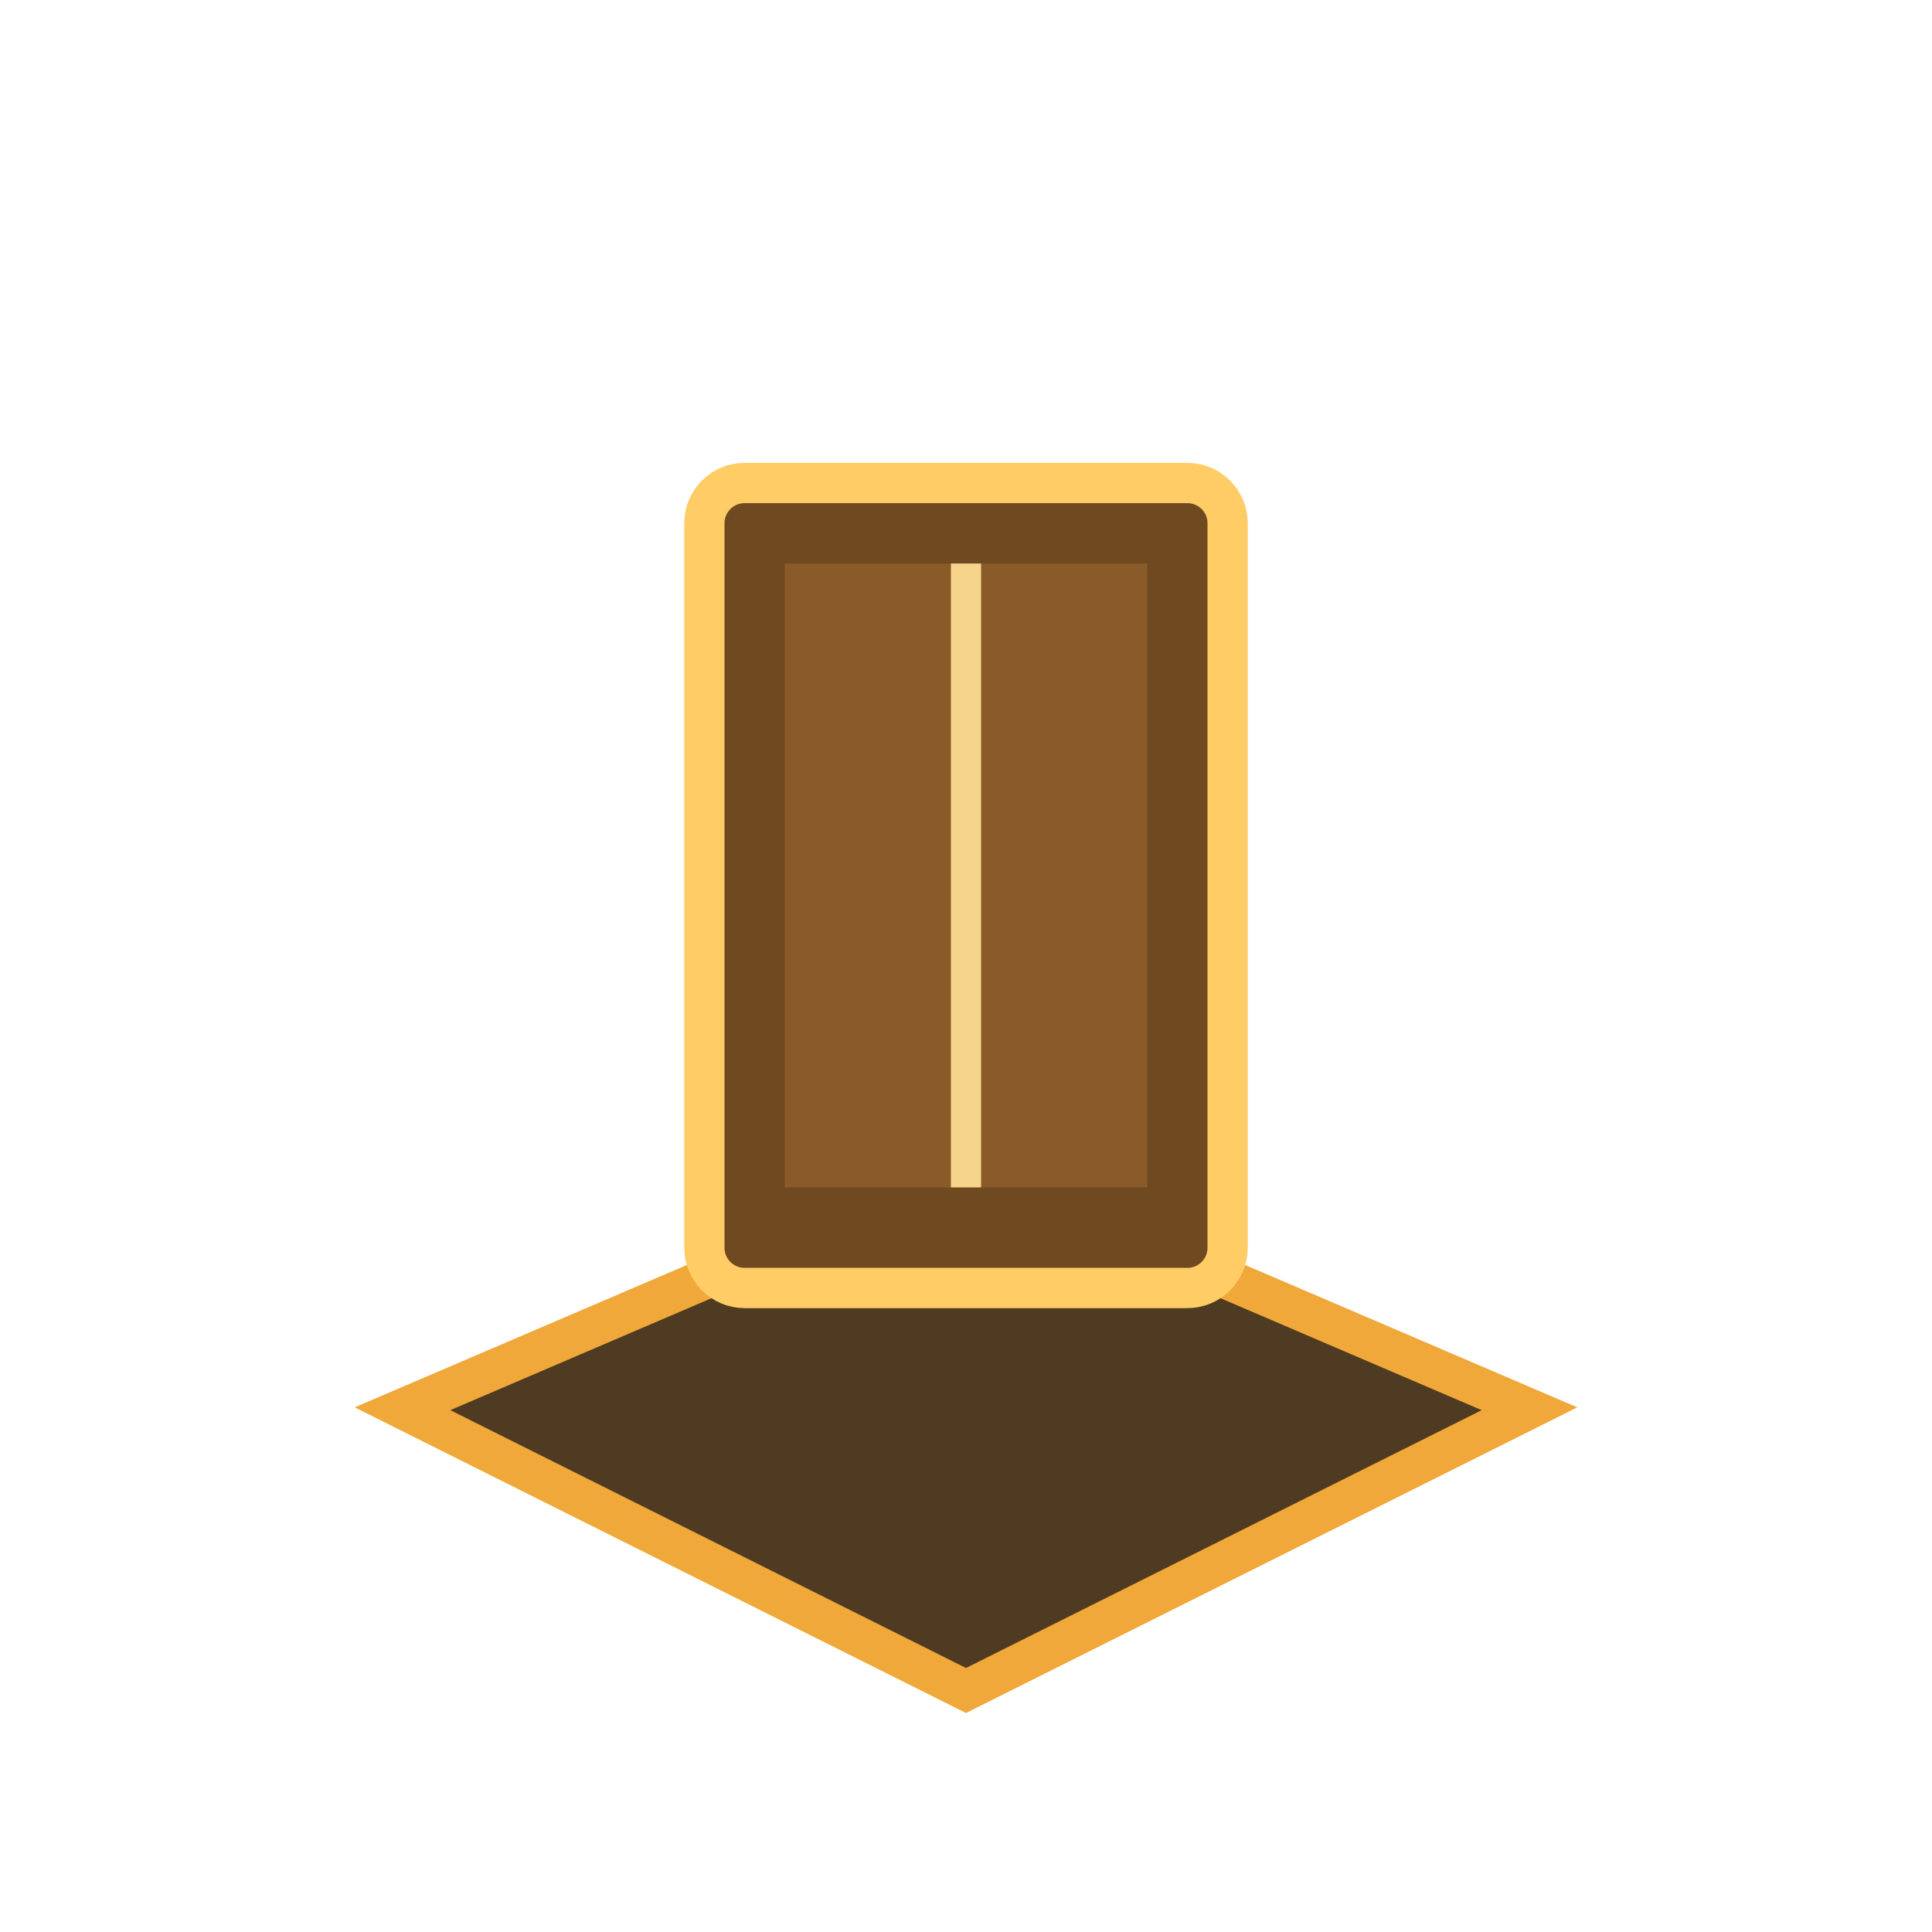
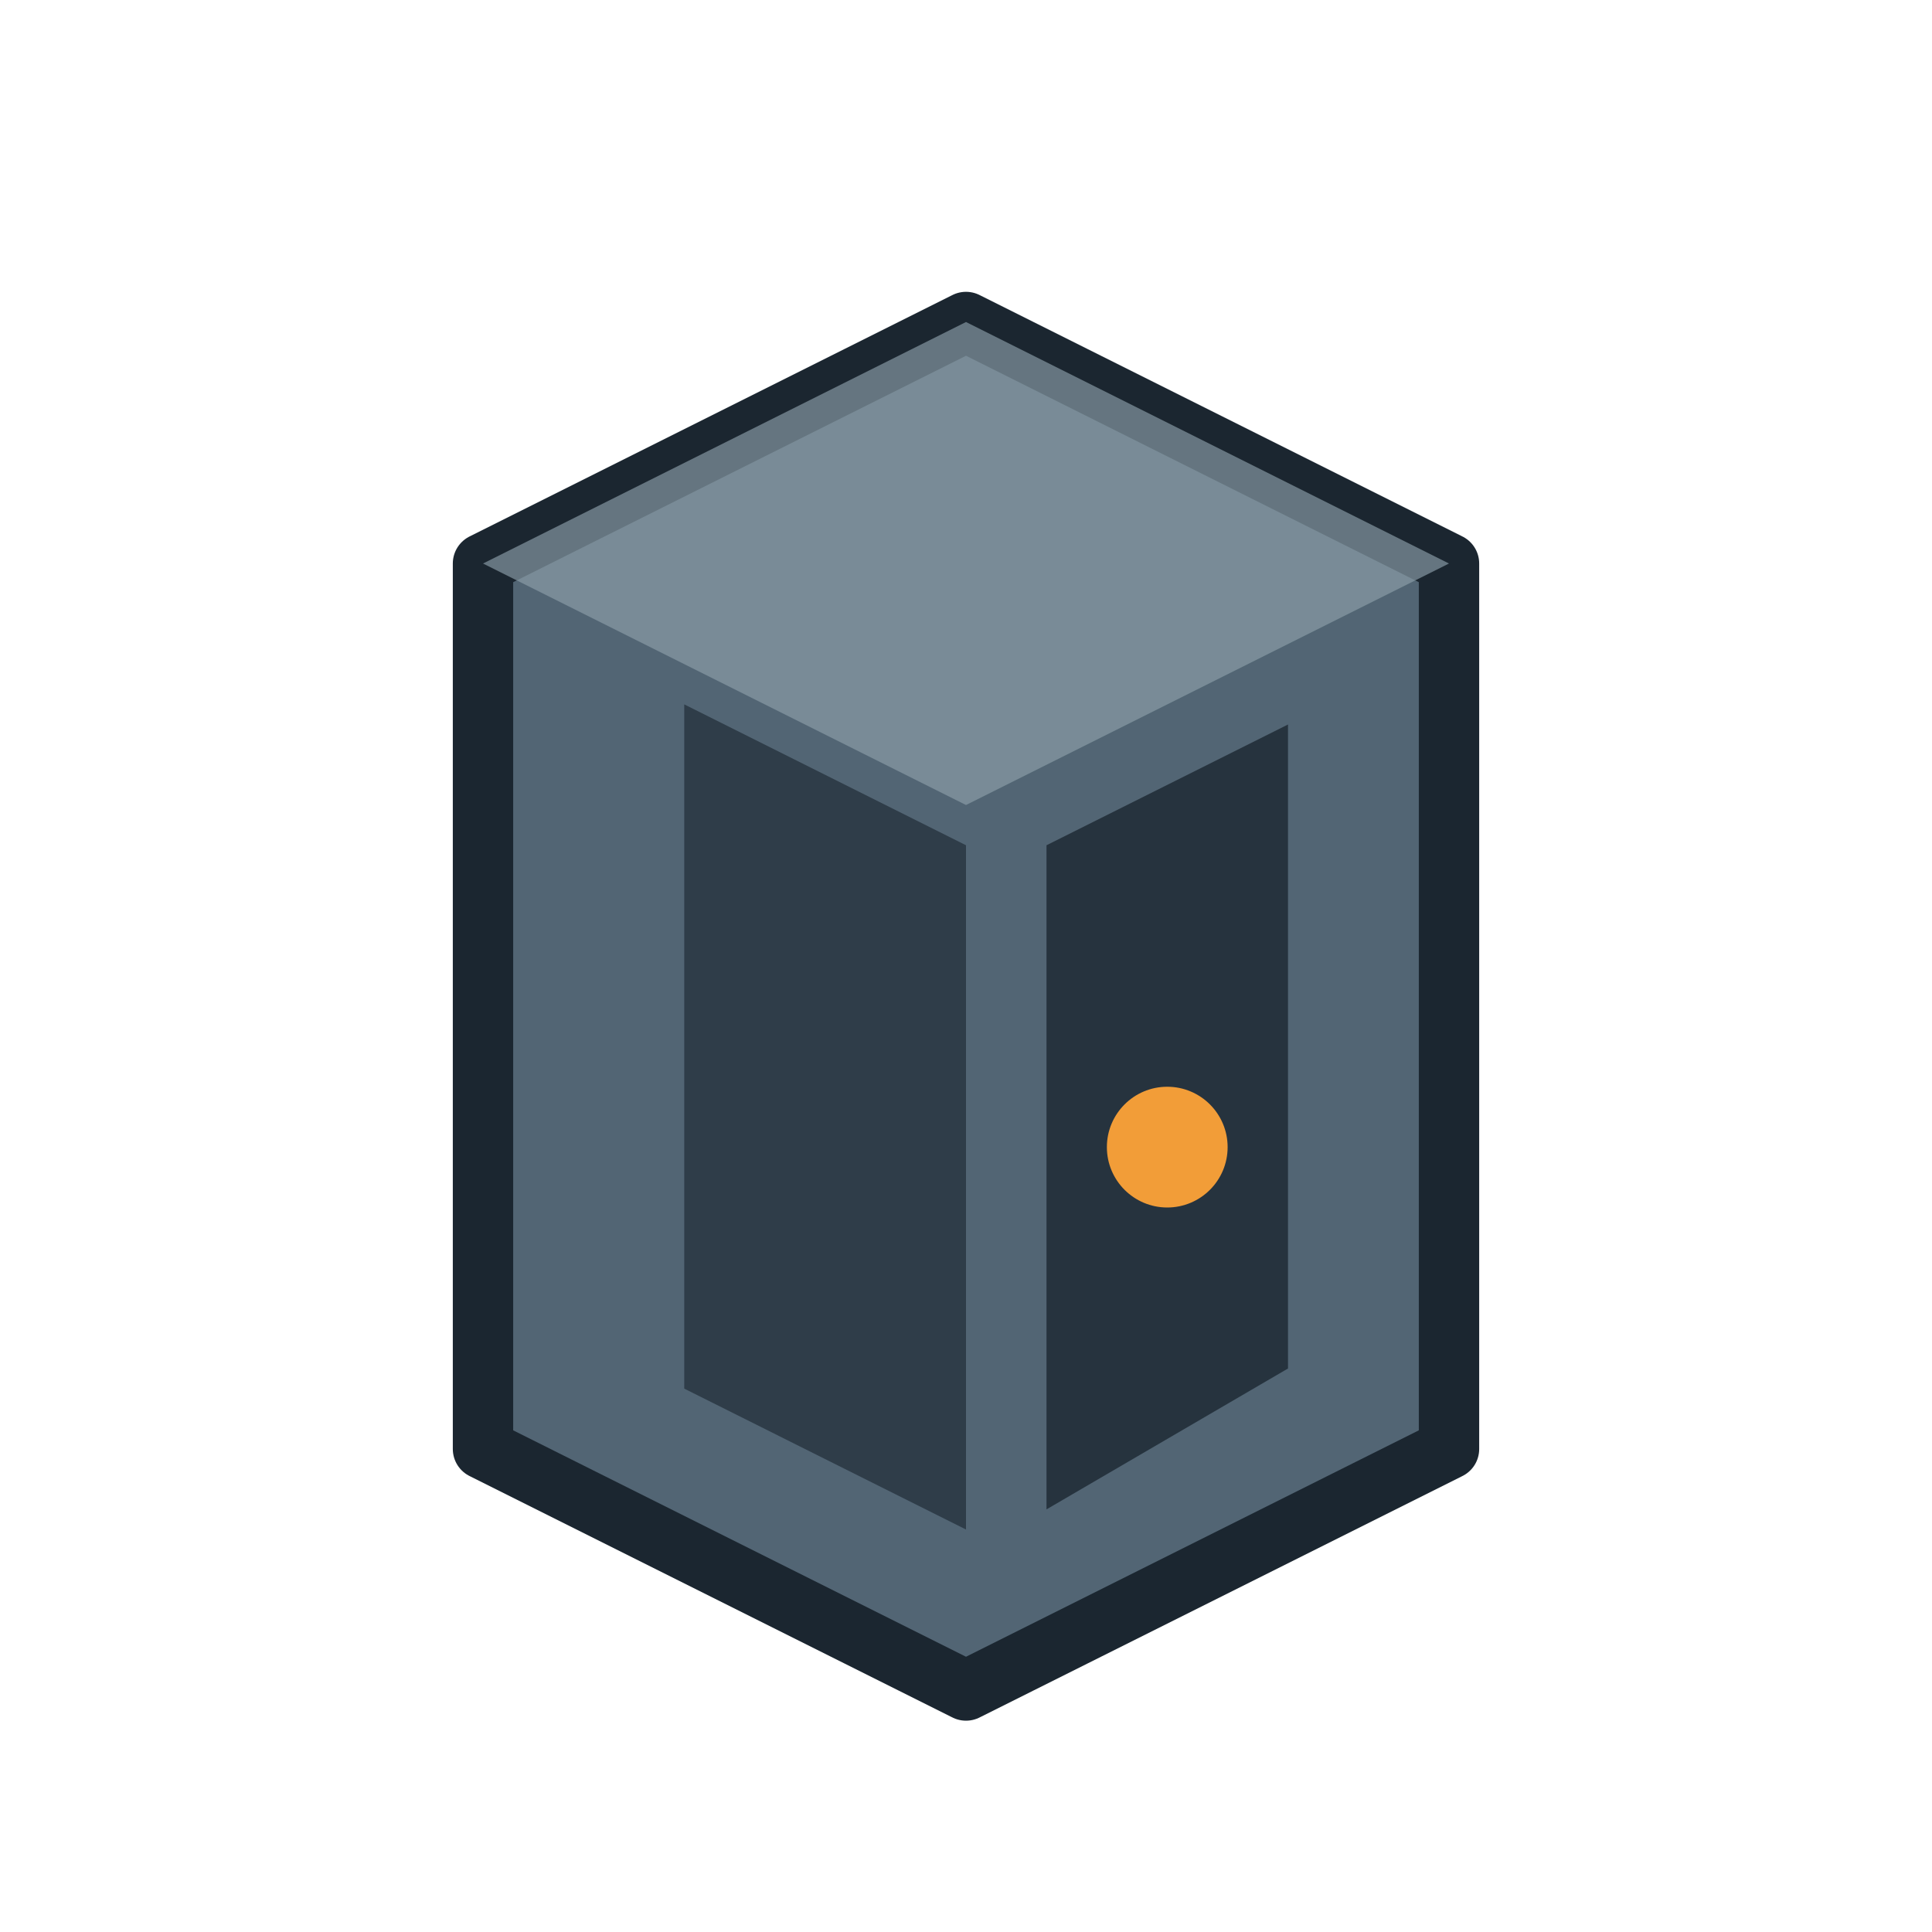
- <svg xmlns="http://www.w3.org/2000/svg" viewBox="0 0 96 96" width="96" height="96">
-   <polygon points="48,58 76,70 48,84 20,70" fill="#4f3b22" stroke="#f0a83a" stroke-width="2" />
-   <rect x="35" y="24" width="26" height="40" rx="2" fill="#6f4a21" stroke="#ffcc66" stroke-width="2" />
-   <rect x="39" y="28" width="18" height="31" fill="#8a5b28" />
-   <line x1="48" y1="28" x2="48" y2="59" stroke="#f6d48b" stroke-width="1.5" />
+ <svg xmlns="http://www.w3.org/2000/svg" viewBox="0 0 96 96" width="96" height="96" fill="none">
+   <g stroke-linejoin="round" stroke-linecap="round">
+     <path d="M24 72 L48 84 L72 72 L72 28 L48 16 L24 28 Z" fill="#526574" stroke="#1b2630" stroke-width="3" />
+     <path d="M48 16 L72 28 L48 40 L24 28 Z" fill="#8ea0aa" opacity="0.65" />
+     <path d="M34 35 L48 42 L48 76 L34 69 Z" fill="#2f3d49" />
+     <path d="M52 42 L64 36 L64 68 L52 75 Z" fill="#26333e" />
+     <circle cx="58" cy="57" r="3" fill="#f29d38" />
+   </g>
</svg>
